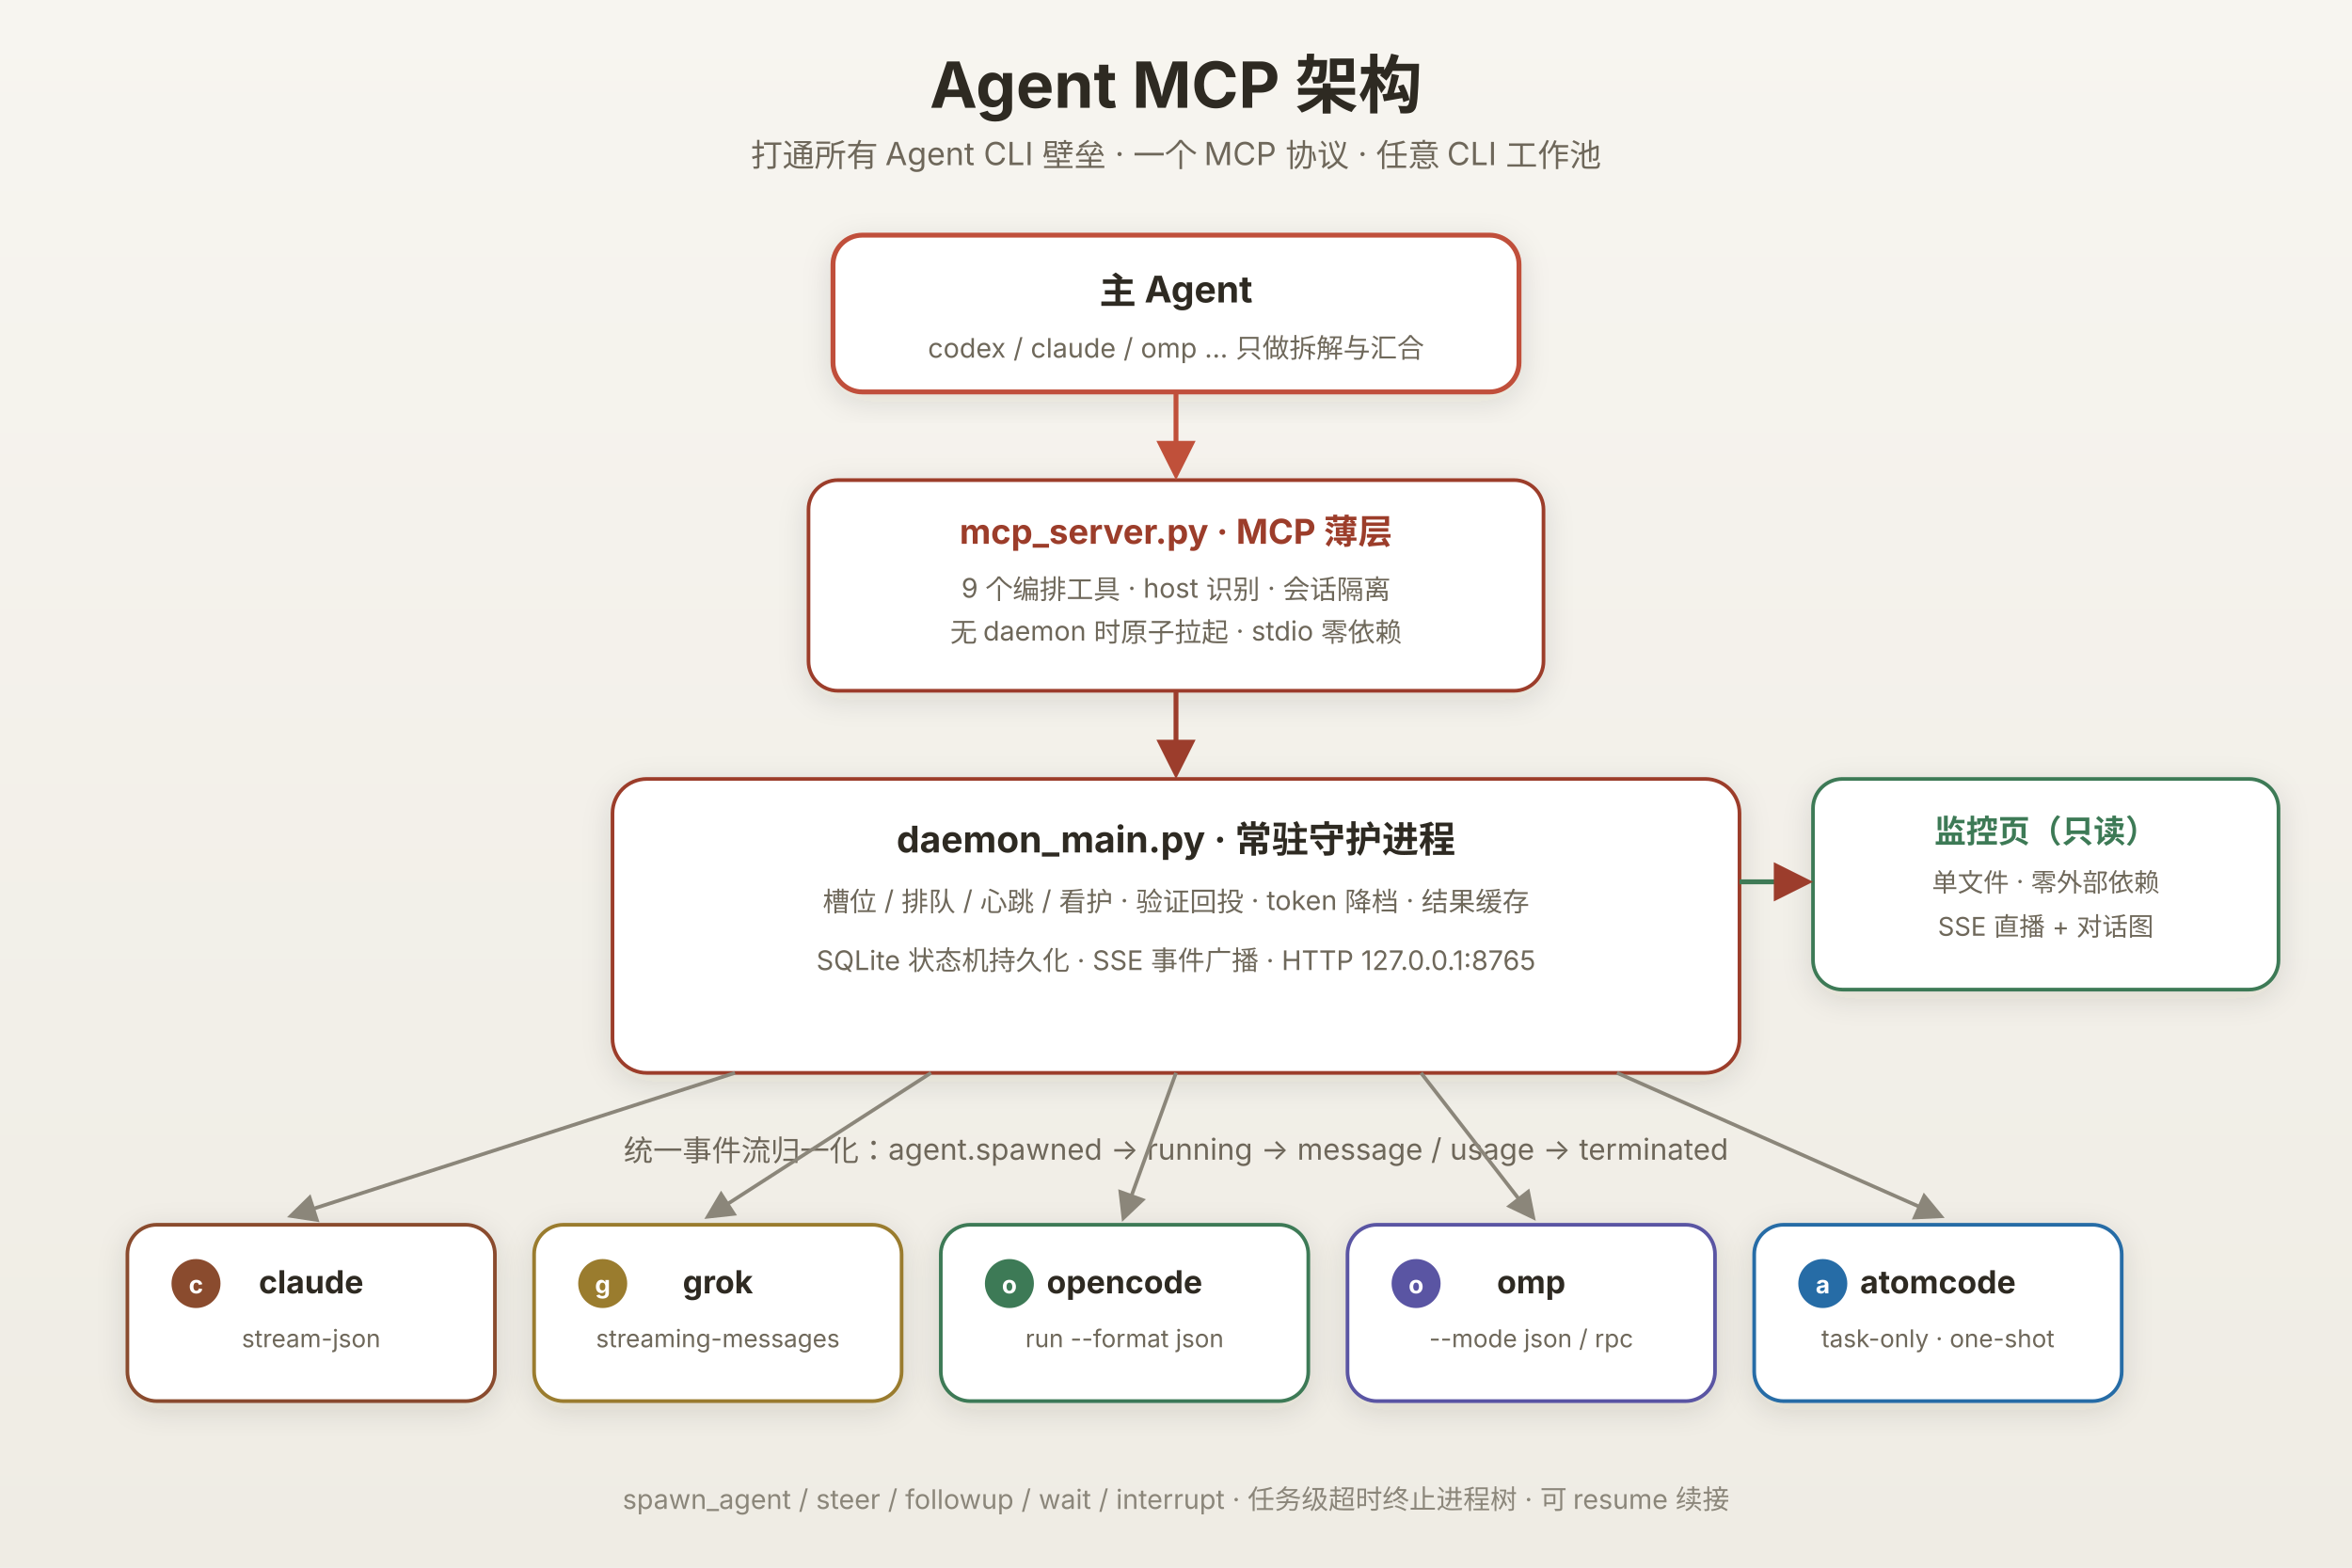
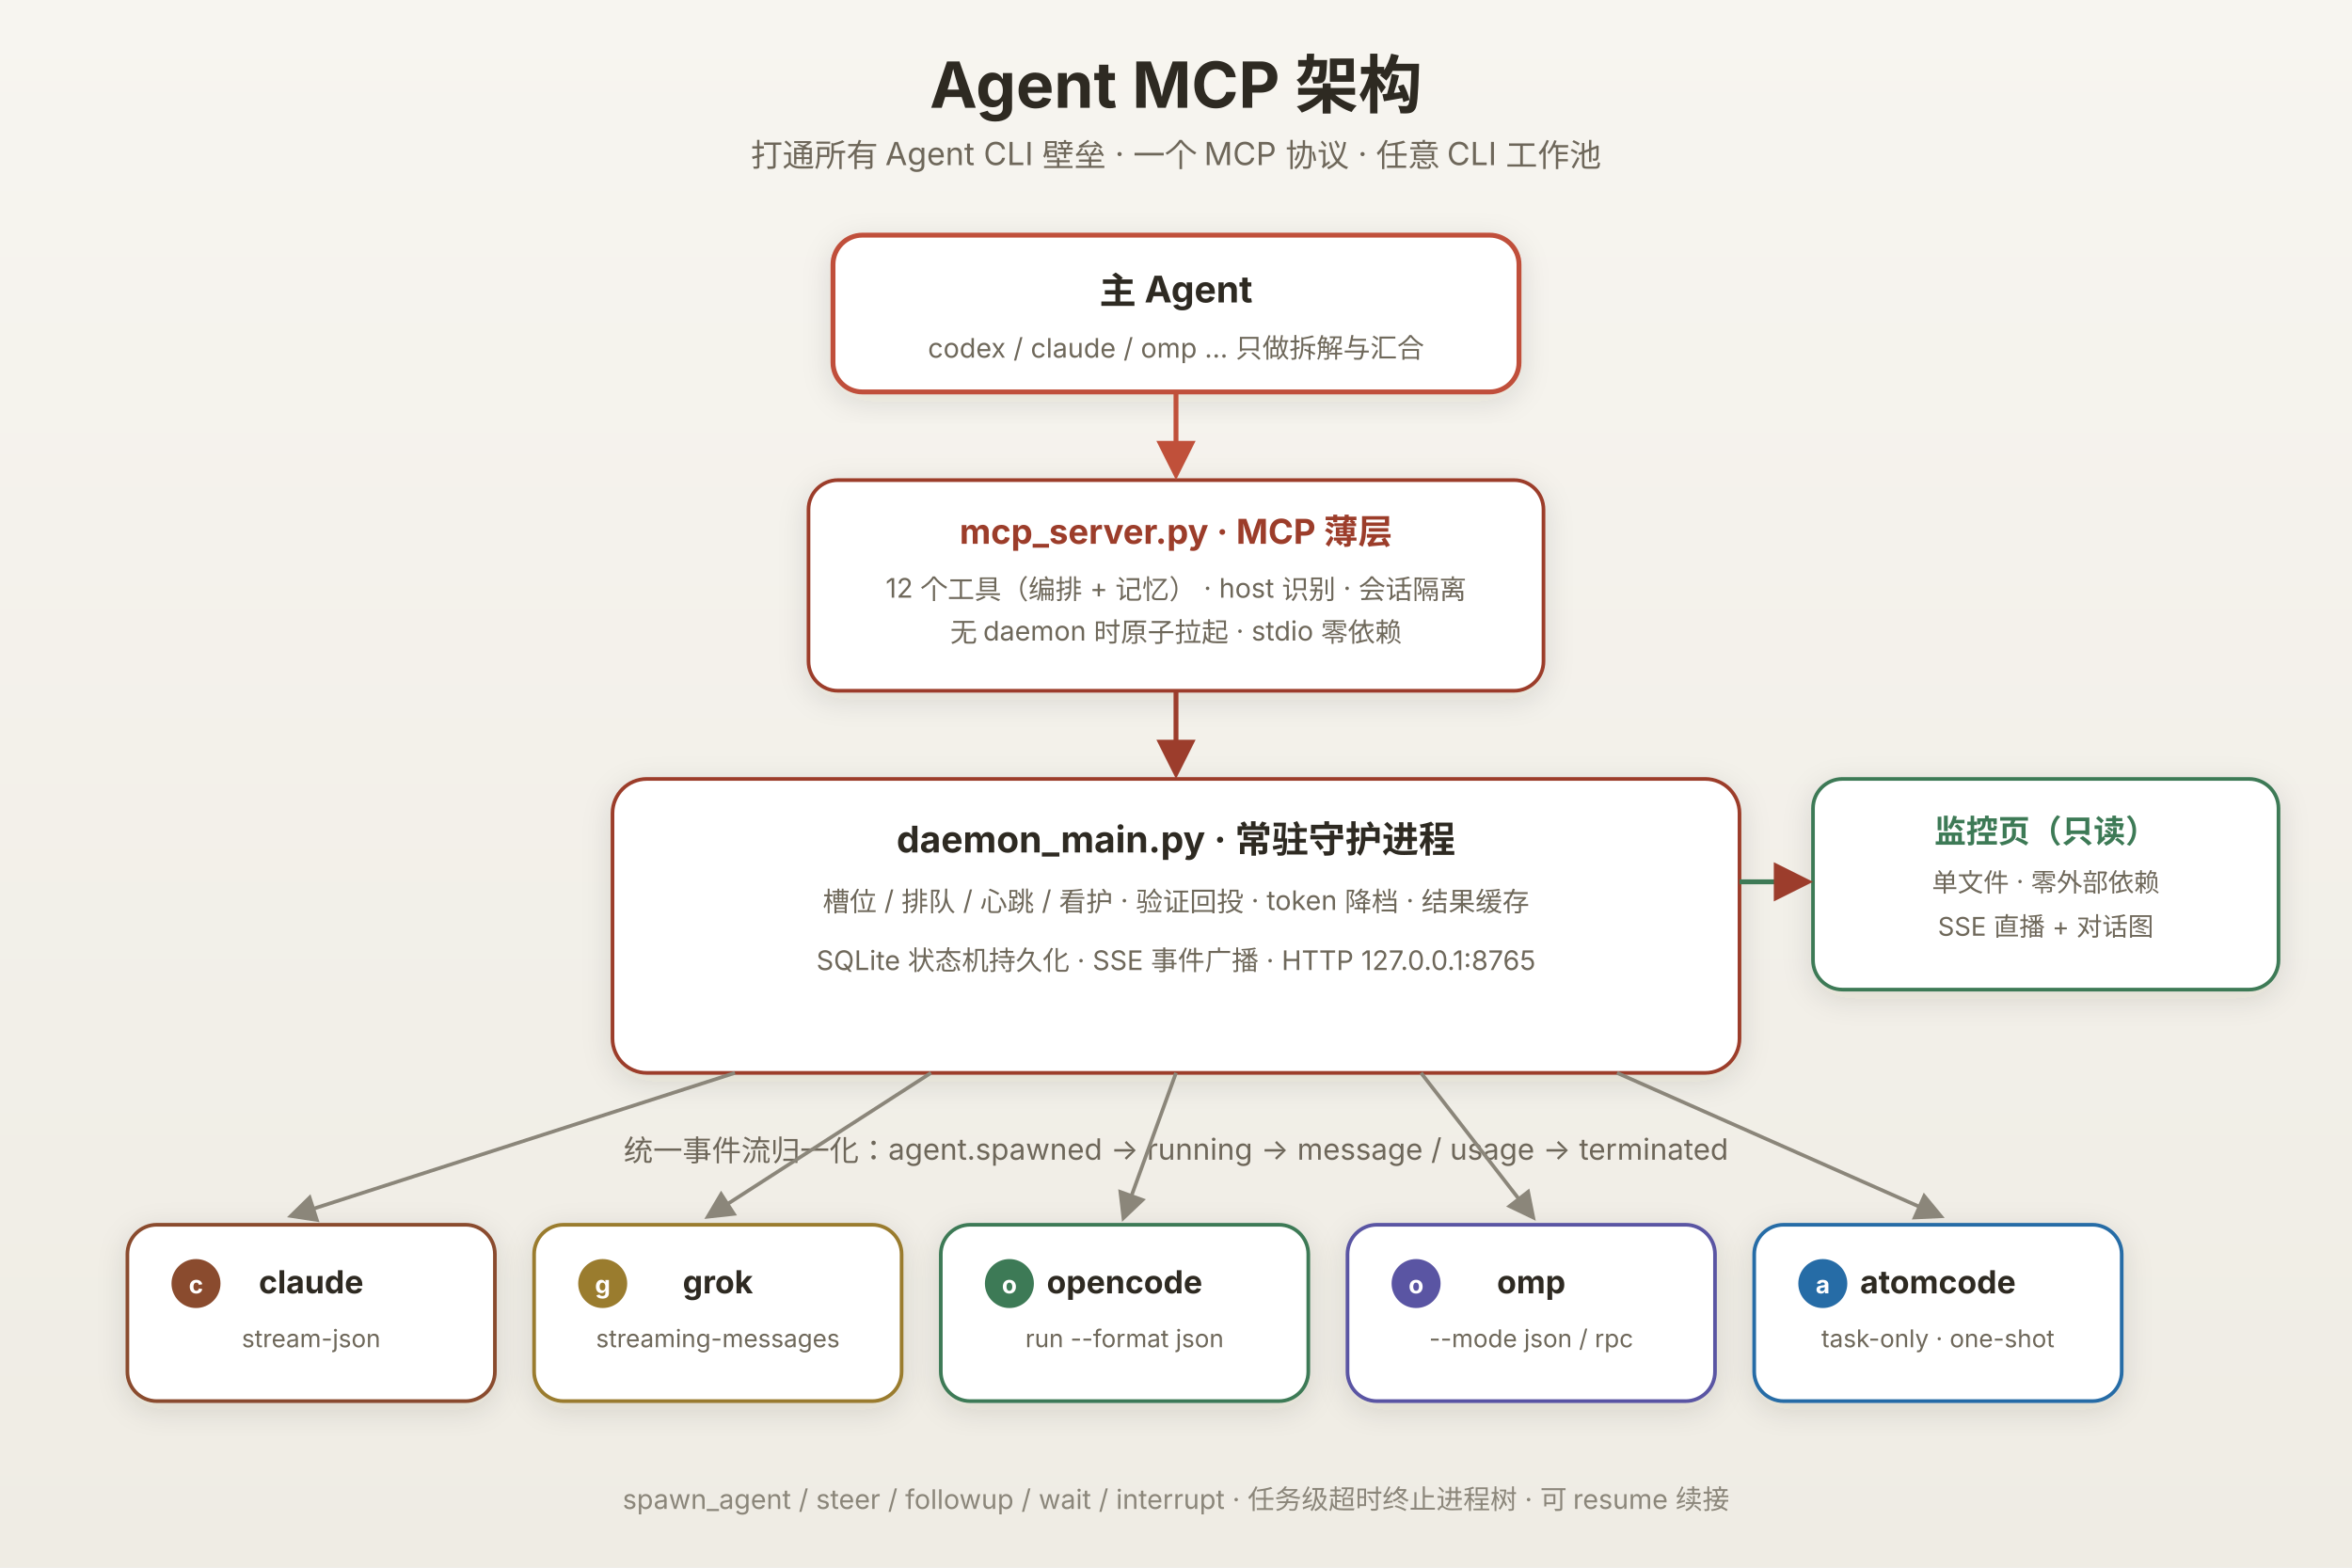
<svg xmlns="http://www.w3.org/2000/svg" viewBox="0 0 960 640" font-family="-apple-system,BlinkMacSystemFont,'Segoe UI','PingFang SC','Microsoft YaHei',sans-serif">
  <defs>
    <linearGradient id="bg" x1="0" y1="0" x2="0" y2="1">
      <stop offset="0" stop-color="#F7F5F0" />
      <stop offset="1" stop-color="#EFECE4" />
    </linearGradient>
    <linearGradient id="accent" x1="0" y1="0" x2="1" y2="1">
      <stop offset="0" stop-color="#C0503A" />
      <stop offset="1" stop-color="#9C3D2C" />
    </linearGradient>
    <filter id="shadow" x="-20%" y="-20%" width="140%" height="140%">
      <feDropShadow dx="0" dy="3" stdDeviation="6" flood-color="#2E2A22" flood-opacity="0.12" />
    </filter>
  </defs>
  <rect width="960" height="640" fill="url(#bg)" />
  <text x="480" y="44" text-anchor="middle" font-size="26" font-weight="700" fill="#2E2A22">Agent MCP 架构</text>
  <text x="480" y="68" text-anchor="middle" font-size="13" fill="#6E675A">打通所有 Agent CLI 壁垒 · 一个 MCP 协议 · 任意 CLI 工作池</text>
  <g filter="url(#shadow)">
    <rect x="340" y="96" width="280" height="64" rx="12" fill="#FFFFFF" stroke="#C0503A" stroke-width="2" />
    <text x="480" y="124" text-anchor="middle" font-size="15" font-weight="700" fill="#2E2A22">主 Agent</text>
    <text x="480" y="146" text-anchor="middle" font-size="11" fill="#6E675A">codex / claude / omp … 只做拆解与汇合</text>
  </g>
  <g filter="url(#shadow)">
    <rect x="330" y="196" width="300" height="86" rx="12" fill="#FFFFFF" stroke="#9C3D2C" stroke-width="1.5" />
    <text x="480" y="222" text-anchor="middle" font-size="14" font-weight="700" fill="#9C3D2C">mcp_server.py · MCP 薄层</text>
-     <text x="480" y="244" text-anchor="middle" font-size="11" fill="#6E675A">9 个编排工具 · host 识别 · 会话隔离</text>
+     <text x="480" y="244" text-anchor="middle" font-size="11" fill="#6E675A">12 个工具（编排 + 记忆） · host 识别 · 会话隔离</text>
    <text x="480" y="262" text-anchor="middle" font-size="11" fill="#6E675A">无 daemon 时原子拉起 · stdio 零依赖</text>
  </g>
  <line x1="480" y1="160" x2="480" y2="192" stroke="#C0503A" stroke-width="2" marker-end="url(#arrowA)" />
  <defs>
    <marker id="arrowA" markerWidth="8" markerHeight="8" refX="6" refY="4" orient="auto">
      <path d="M0,0 L8,4 L0,8 z" fill="#C0503A" />
    </marker>
  </defs>
  <g filter="url(#shadow)">
    <rect x="250" y="318" width="460" height="120" rx="14" fill="#FFFFFF" stroke="#9C3D2C" stroke-width="1.5" />
    <text x="480" y="348" text-anchor="middle" font-size="15" font-weight="700" fill="#2E2A22">daemon_main.py · 常驻守护进程</text>
    <text x="480" y="372" text-anchor="middle" font-size="11" fill="#6E675A">槽位 / 排队 / 心跳 / 看护 · 验证回投 · token 降档 · 结果缓存</text>
    <text x="480" y="396" text-anchor="middle" font-size="11" fill="#6E675A">SQLite 状态机持久化 · SSE 事件广播 · HTTP 127.0.0.1:8765</text>
  </g>
  <line x1="480" y1="282" x2="480" y2="314" stroke="#9C3D2C" stroke-width="2" marker-end="url(#arrowB)" />
  <defs>
    <marker id="arrowB" markerWidth="8" markerHeight="8" refX="6" refY="4" orient="auto">
      <path d="M0,0 L8,4 L0,8 z" fill="#9C3D2C" />
    </marker>
    <marker id="arrowW" markerWidth="8" markerHeight="8" refX="6" refY="4" orient="auto">
      <path d="M0,0 L8,4 L0,8 z" fill="#8B867A" />
    </marker>
  </defs>
  <g filter="url(#shadow)">
    <rect x="740" y="318" width="190" height="86" rx="12" fill="#FFFFFF" stroke="#3E7A56" stroke-width="1.5" />
    <text x="835" y="344" text-anchor="middle" font-size="13" font-weight="700" fill="#3E7A56">监控页（只读）</text>
    <text x="835" y="364" text-anchor="middle" font-size="10.5" fill="#6E675A">单文件 · 零外部依赖</text>
    <text x="835" y="382" text-anchor="middle" font-size="10.5" fill="#6E675A">SSE 直播 + 对话图</text>
  </g>
  <line x1="710" y1="360" x2="736" y2="360" stroke="#3E7A56" stroke-width="2" marker-end="url(#arrowB)" />
  <text x="480" y="474" text-anchor="middle" font-size="12" fill="#6E675A">统一事件流归一化：agent.spawned → running → message / usage → terminated</text>
  <g>
    <g filter="url(#shadow)">
      <rect x="52" y="500" width="150" height="72" rx="12" fill="#FFFFFF" stroke="#8A4B2E" stroke-width="1.5" />
      <circle cx="80" cy="524" r="10" fill="#8A4B2E" />
      <text x="80" y="528" text-anchor="middle" font-size="10" font-weight="700" fill="#FFFFFF">c</text>
      <text x="127" y="528" text-anchor="middle" font-size="13" font-weight="700" fill="#2E2A22">claude</text>
      <text x="127" y="550" text-anchor="middle" font-size="10" fill="#6E675A">stream-json</text>
    </g>
    <g filter="url(#shadow)">
      <rect x="218" y="500" width="150" height="72" rx="12" fill="#FFFFFF" stroke="#9A7B2F" stroke-width="1.5" />
      <circle cx="246" cy="524" r="10" fill="#9A7B2F" />
      <text x="246" y="528" text-anchor="middle" font-size="10" font-weight="700" fill="#FFFFFF">g</text>
      <text x="293" y="528" text-anchor="middle" font-size="13" font-weight="700" fill="#2E2A22">grok</text>
      <text x="293" y="550" text-anchor="middle" font-size="10" fill="#6E675A">streaming-messages</text>
    </g>
    <g filter="url(#shadow)">
      <rect x="384" y="500" width="150" height="72" rx="12" fill="#FFFFFF" stroke="#3E7A56" stroke-width="1.5" />
      <circle cx="412" cy="524" r="10" fill="#3E7A56" />
      <text x="412" y="528" text-anchor="middle" font-size="10" font-weight="700" fill="#FFFFFF">o</text>
      <text x="459" y="528" text-anchor="middle" font-size="13" font-weight="700" fill="#2E2A22">opencode</text>
      <text x="459" y="550" text-anchor="middle" font-size="10" fill="#6E675A">run --format json</text>
    </g>
    <g filter="url(#shadow)">
      <rect x="550" y="500" width="150" height="72" rx="12" fill="#FFFFFF" stroke="#5A54A3" stroke-width="1.5" />
      <circle cx="578" cy="524" r="10" fill="#5A54A3" />
      <text x="578" y="528" text-anchor="middle" font-size="10" font-weight="700" fill="#FFFFFF">o</text>
      <text x="625" y="528" text-anchor="middle" font-size="13" font-weight="700" fill="#2E2A22">omp</text>
      <text x="625" y="550" text-anchor="middle" font-size="10" fill="#6E675A">--mode json / rpc</text>
    </g>
    <g filter="url(#shadow)">
      <rect x="716" y="500" width="150" height="72" rx="12" fill="#FFFFFF" stroke="#286ca6" stroke-width="1.5" />
      <circle cx="744" cy="524" r="10" fill="#286ca6" />
      <text x="744" y="528" text-anchor="middle" font-size="10" font-weight="700" fill="#FFFFFF">a</text>
      <text x="791" y="528" text-anchor="middle" font-size="13" font-weight="700" fill="#2E2A22">atomcode</text>
      <text x="791" y="550" text-anchor="middle" font-size="10" fill="#6E675A">task-only · one-shot</text>
    </g>
  </g>
  <line x1="300" y1="438" x2="120" y2="496" stroke="#8B867A" stroke-width="1.5" marker-end="url(#arrowW)" />
  <line x1="380" y1="438" x2="290" y2="496" stroke="#8B867A" stroke-width="1.5" marker-end="url(#arrowW)" />
  <line x1="480" y1="438" x2="459" y2="496" stroke="#8B867A" stroke-width="1.5" marker-end="url(#arrowW)" />
  <line x1="580" y1="438" x2="625" y2="496" stroke="#8B867A" stroke-width="1.5" marker-end="url(#arrowW)" />
  <line x1="660" y1="438" x2="791" y2="496" stroke="#8B867A" stroke-width="1.5" marker-end="url(#arrowW)" />
  <text x="480" y="616" text-anchor="middle" font-size="11" fill="#8B867A">spawn_agent / steer / followup / wait / interrupt · 任务级超时终止进程树 · 可 resume 续接</text>
</svg>
